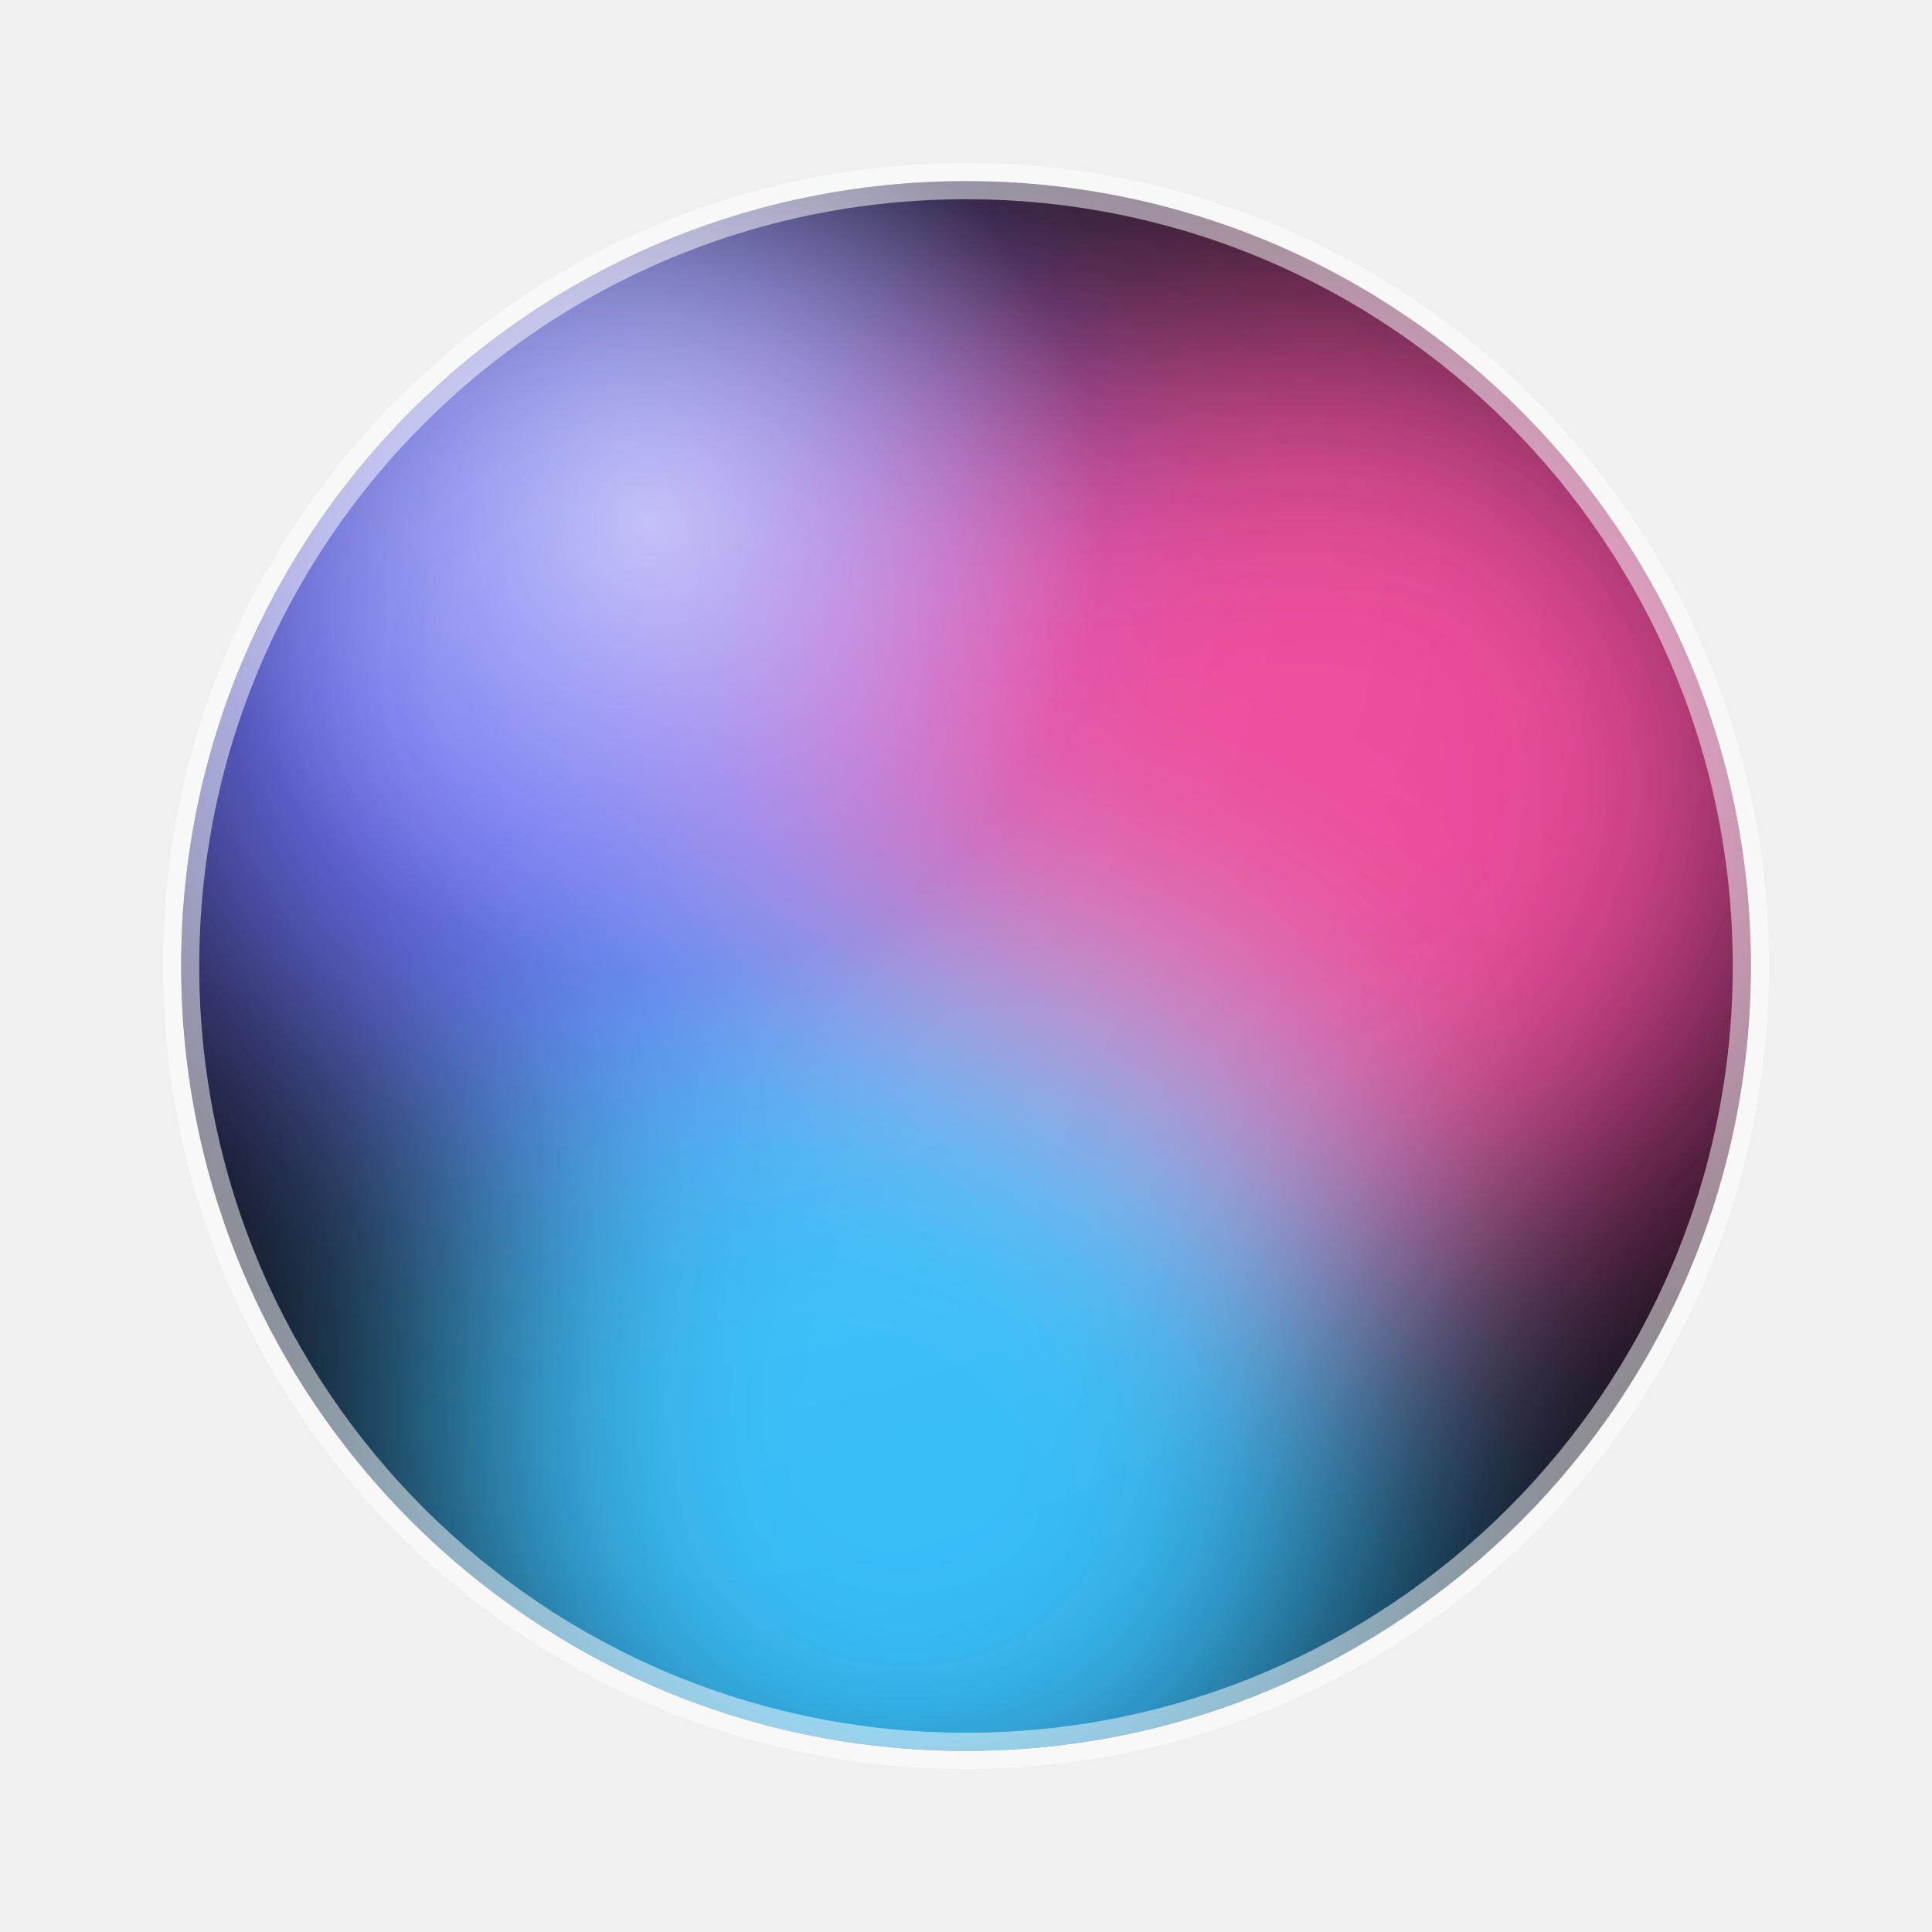
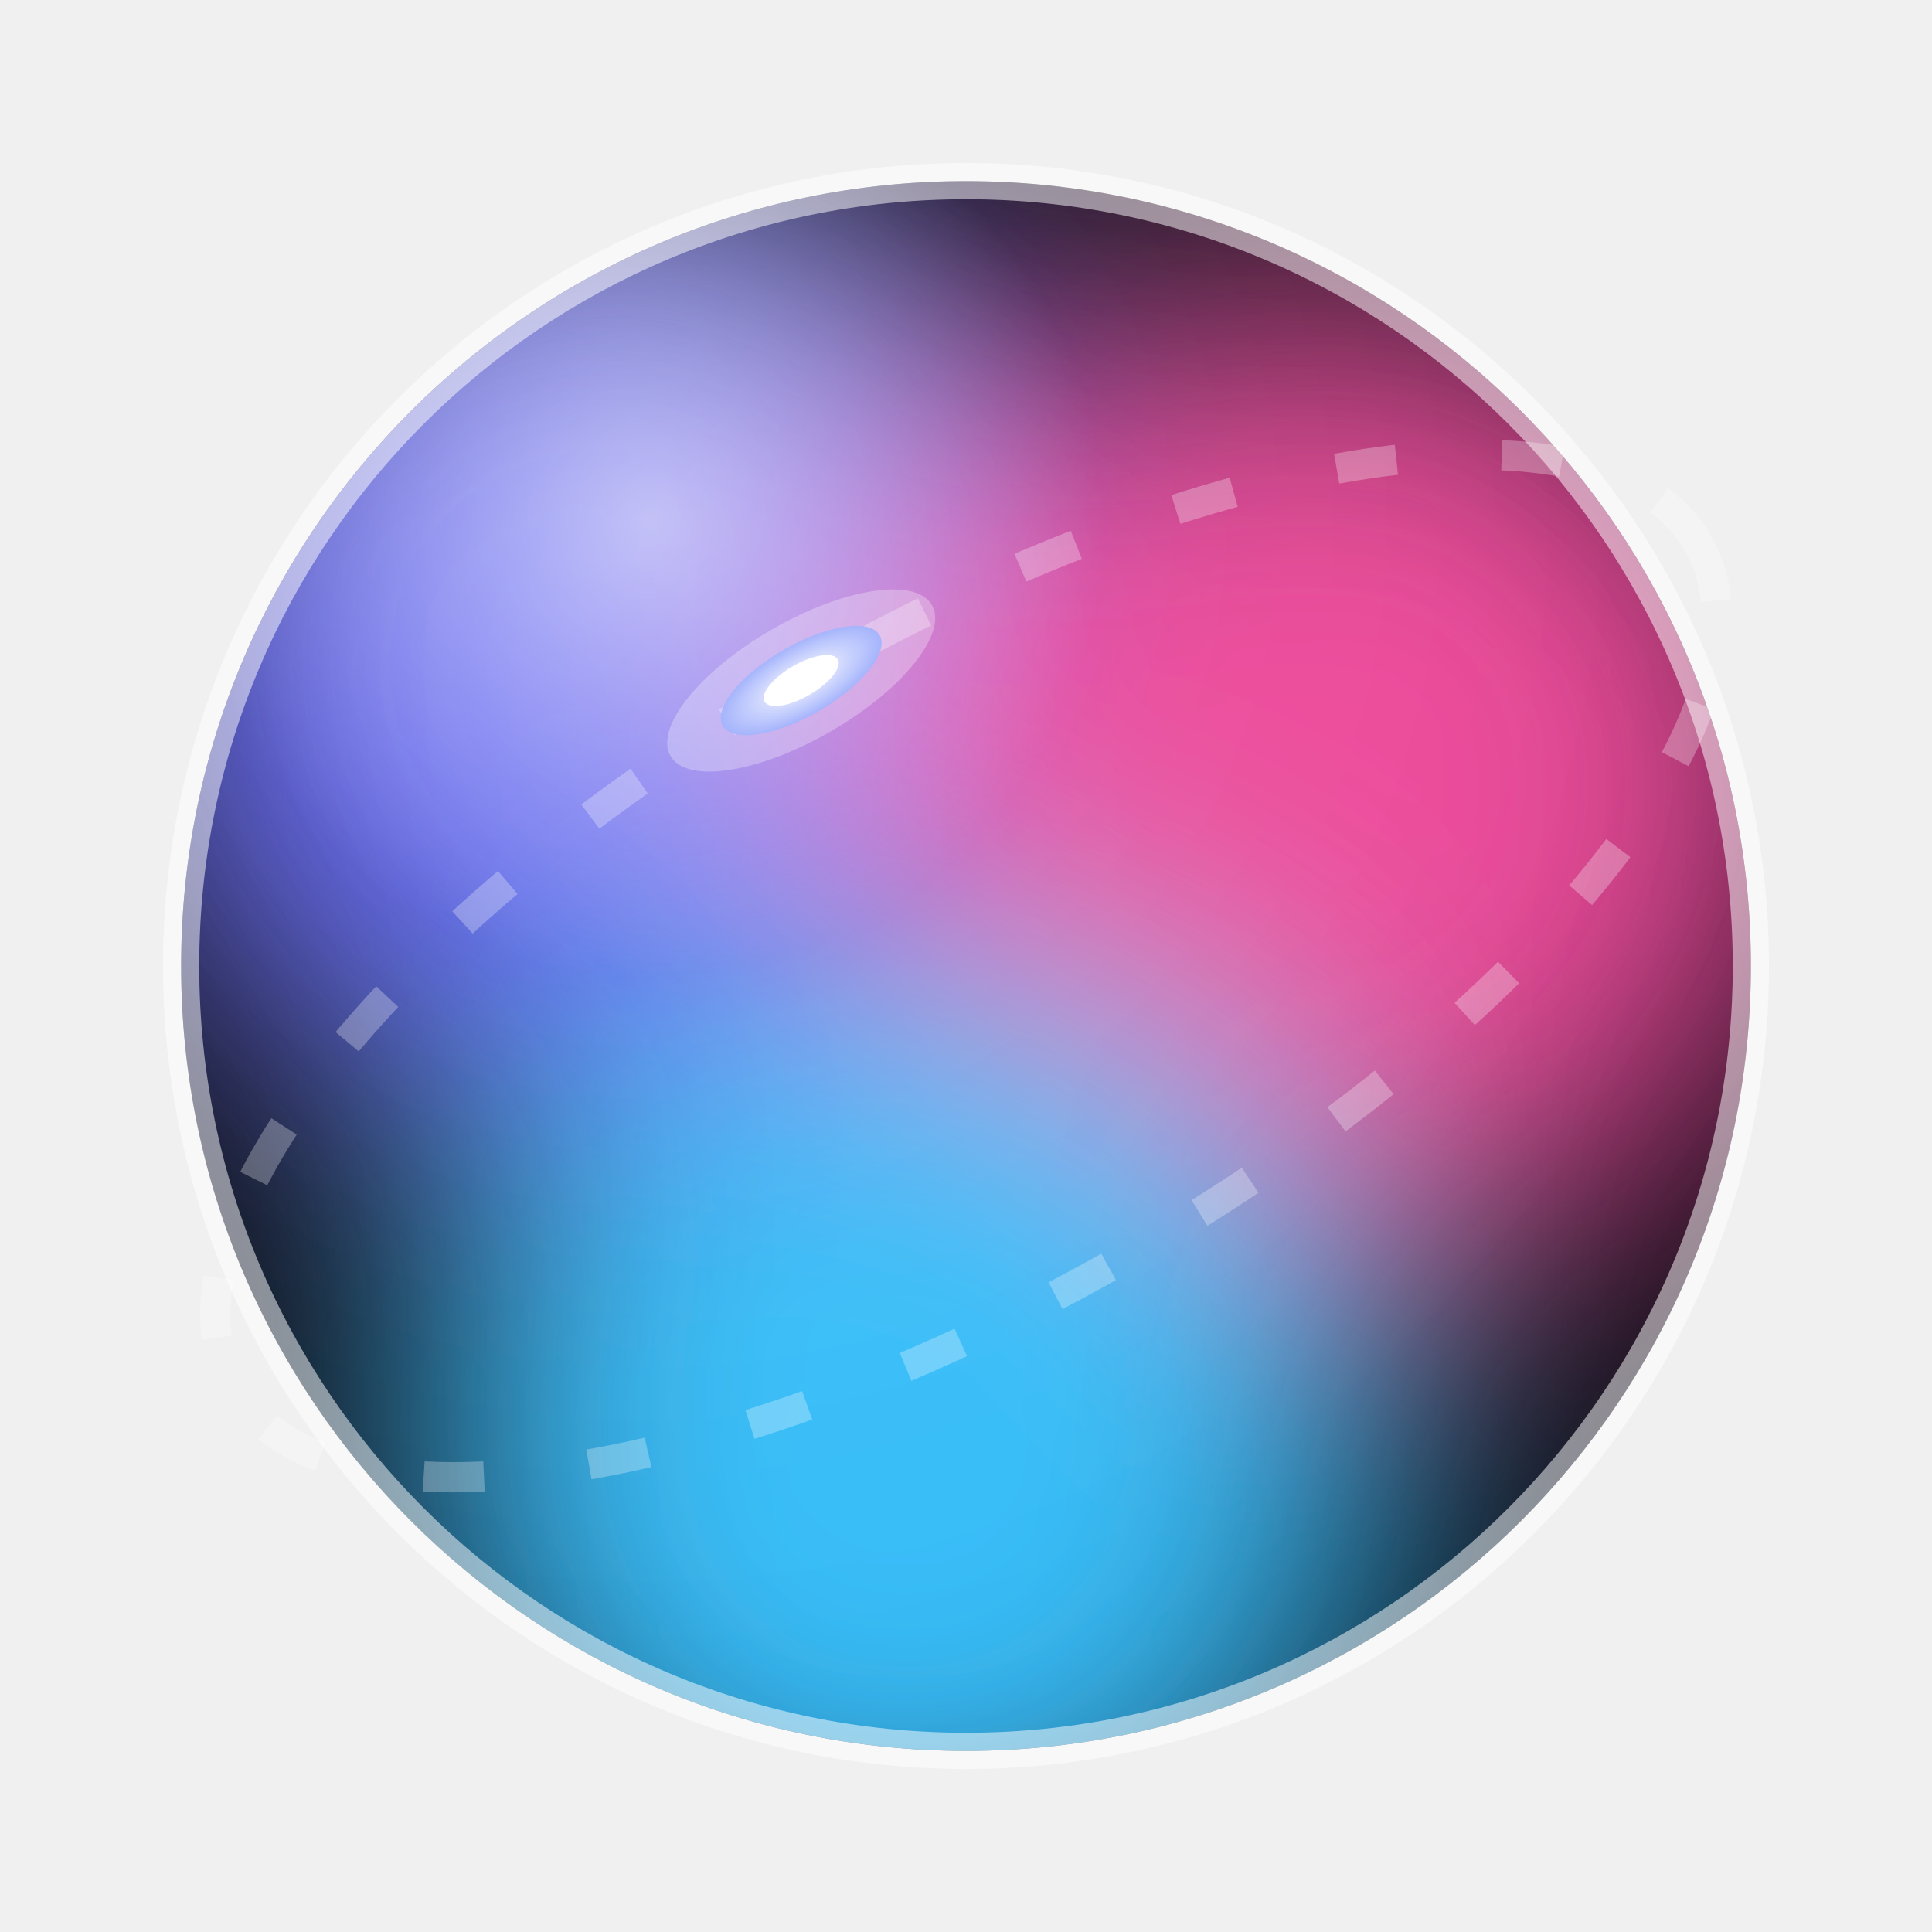
<svg xmlns="http://www.w3.org/2000/svg" viewBox="0 0 64 64" fill="none">
  <defs>
-     <clipPath id="fav-clip">
+     <clipPath id="fc">
      <circle cx="32" cy="32" r="26" />
    </clipPath>
-     <filter id="fav-blur">
+     <filter id="fb">
      <feGaussianBlur stdDeviation="5" />
    </filter>
-     <radialGradient id="fav-sheen" cx=".3" cy=".22" r=".72">
+     <radialGradient id="fs" cx=".3" cy=".22" r=".72">
      <stop offset="0" stop-color="#ffffff" stop-opacity=".6" />
      <stop offset=".4" stop-color="#ffffff" stop-opacity=".05" />
      <stop offset="1" stop-color="#ffffff" stop-opacity="0" />
    </radialGradient>
+     <radialGradient id="fp" cx=".5" cy=".5" r=".5">
+       <stop offset="0" stop-color="#ffffff" />
+       <stop offset="1" stop-color="#a5b4fc" />
+     </radialGradient>
  </defs>
  <circle cx="32" cy="32" r="26" fill="#0b0b14" />
-   <g clip-path="url(#fav-clip)">
-     <g filter="url(#fav-blur)">
-       <circle cx="20" cy="22" r="16" fill="#6366f1" />
-       <circle cx="44" cy="26" r="16" fill="#ec4899" />
-       <circle cx="30" cy="48" r="16" fill="#38bdf8" />
+   <g clip-path="url(#fc)">
+     <g filter="url(#fb)">
+       <circle cx="20" cy="22" r="16" fill="#6366f1">
+         <animate attributeName="cx" values="20;40;26;20" dur="8s" repeatCount="indefinite" />
+         <animate attributeName="cy" values="22;18;44;22" dur="8s" repeatCount="indefinite" />
+       </circle>
+       <circle cx="44" cy="26" r="16" fill="#ec4899">
+         <animate attributeName="cx" values="44;30;48;44" dur="9s" repeatCount="indefinite" />
+         <animate attributeName="cy" values="26;46;30;26" dur="9s" repeatCount="indefinite" />
+       </circle>
+       <circle cx="30" cy="48" r="16" fill="#38bdf8">
+         <animate attributeName="cx" values="30;14;42;30" dur="10s" repeatCount="indefinite" />
+         <animate attributeName="cy" values="48;32;20;48" dur="10s" repeatCount="indefinite" />
+       </circle>
    </g>
  </g>
-   <circle cx="32" cy="32" r="26" fill="url(#fav-sheen)" />
+   <circle cx="32" cy="32" r="26" fill="url(#fs)" />
  <circle cx="32" cy="32" r="26" fill="none" stroke="#ffffff" stroke-opacity=".5" stroke-width="1.2" />
+   <ellipse cx="32" cy="32" rx="28" ry="11" fill="none" stroke="#ffffff" stroke-opacity=".28" stroke-width="1" stroke-dasharray="2 3.5" transform="rotate(-30 32 32)" />
+   <g transform="translate(32 32) rotate(-30) scale(1 0.39)">
+     <g>
+       <animateTransform attributeName="transform" type="rotate" values="0;360" dur="4.5s" repeatCount="indefinite" />
+       <circle cx="0" cy="-28" r="5" fill="#ffffff" opacity=".28" />
+       <circle cx="0" cy="-28" r="3" fill="url(#fp)" />
+       <circle cx="0" cy="-28" r="1.4" fill="#ffffff" />
+     </g>
+   </g>
</svg>
